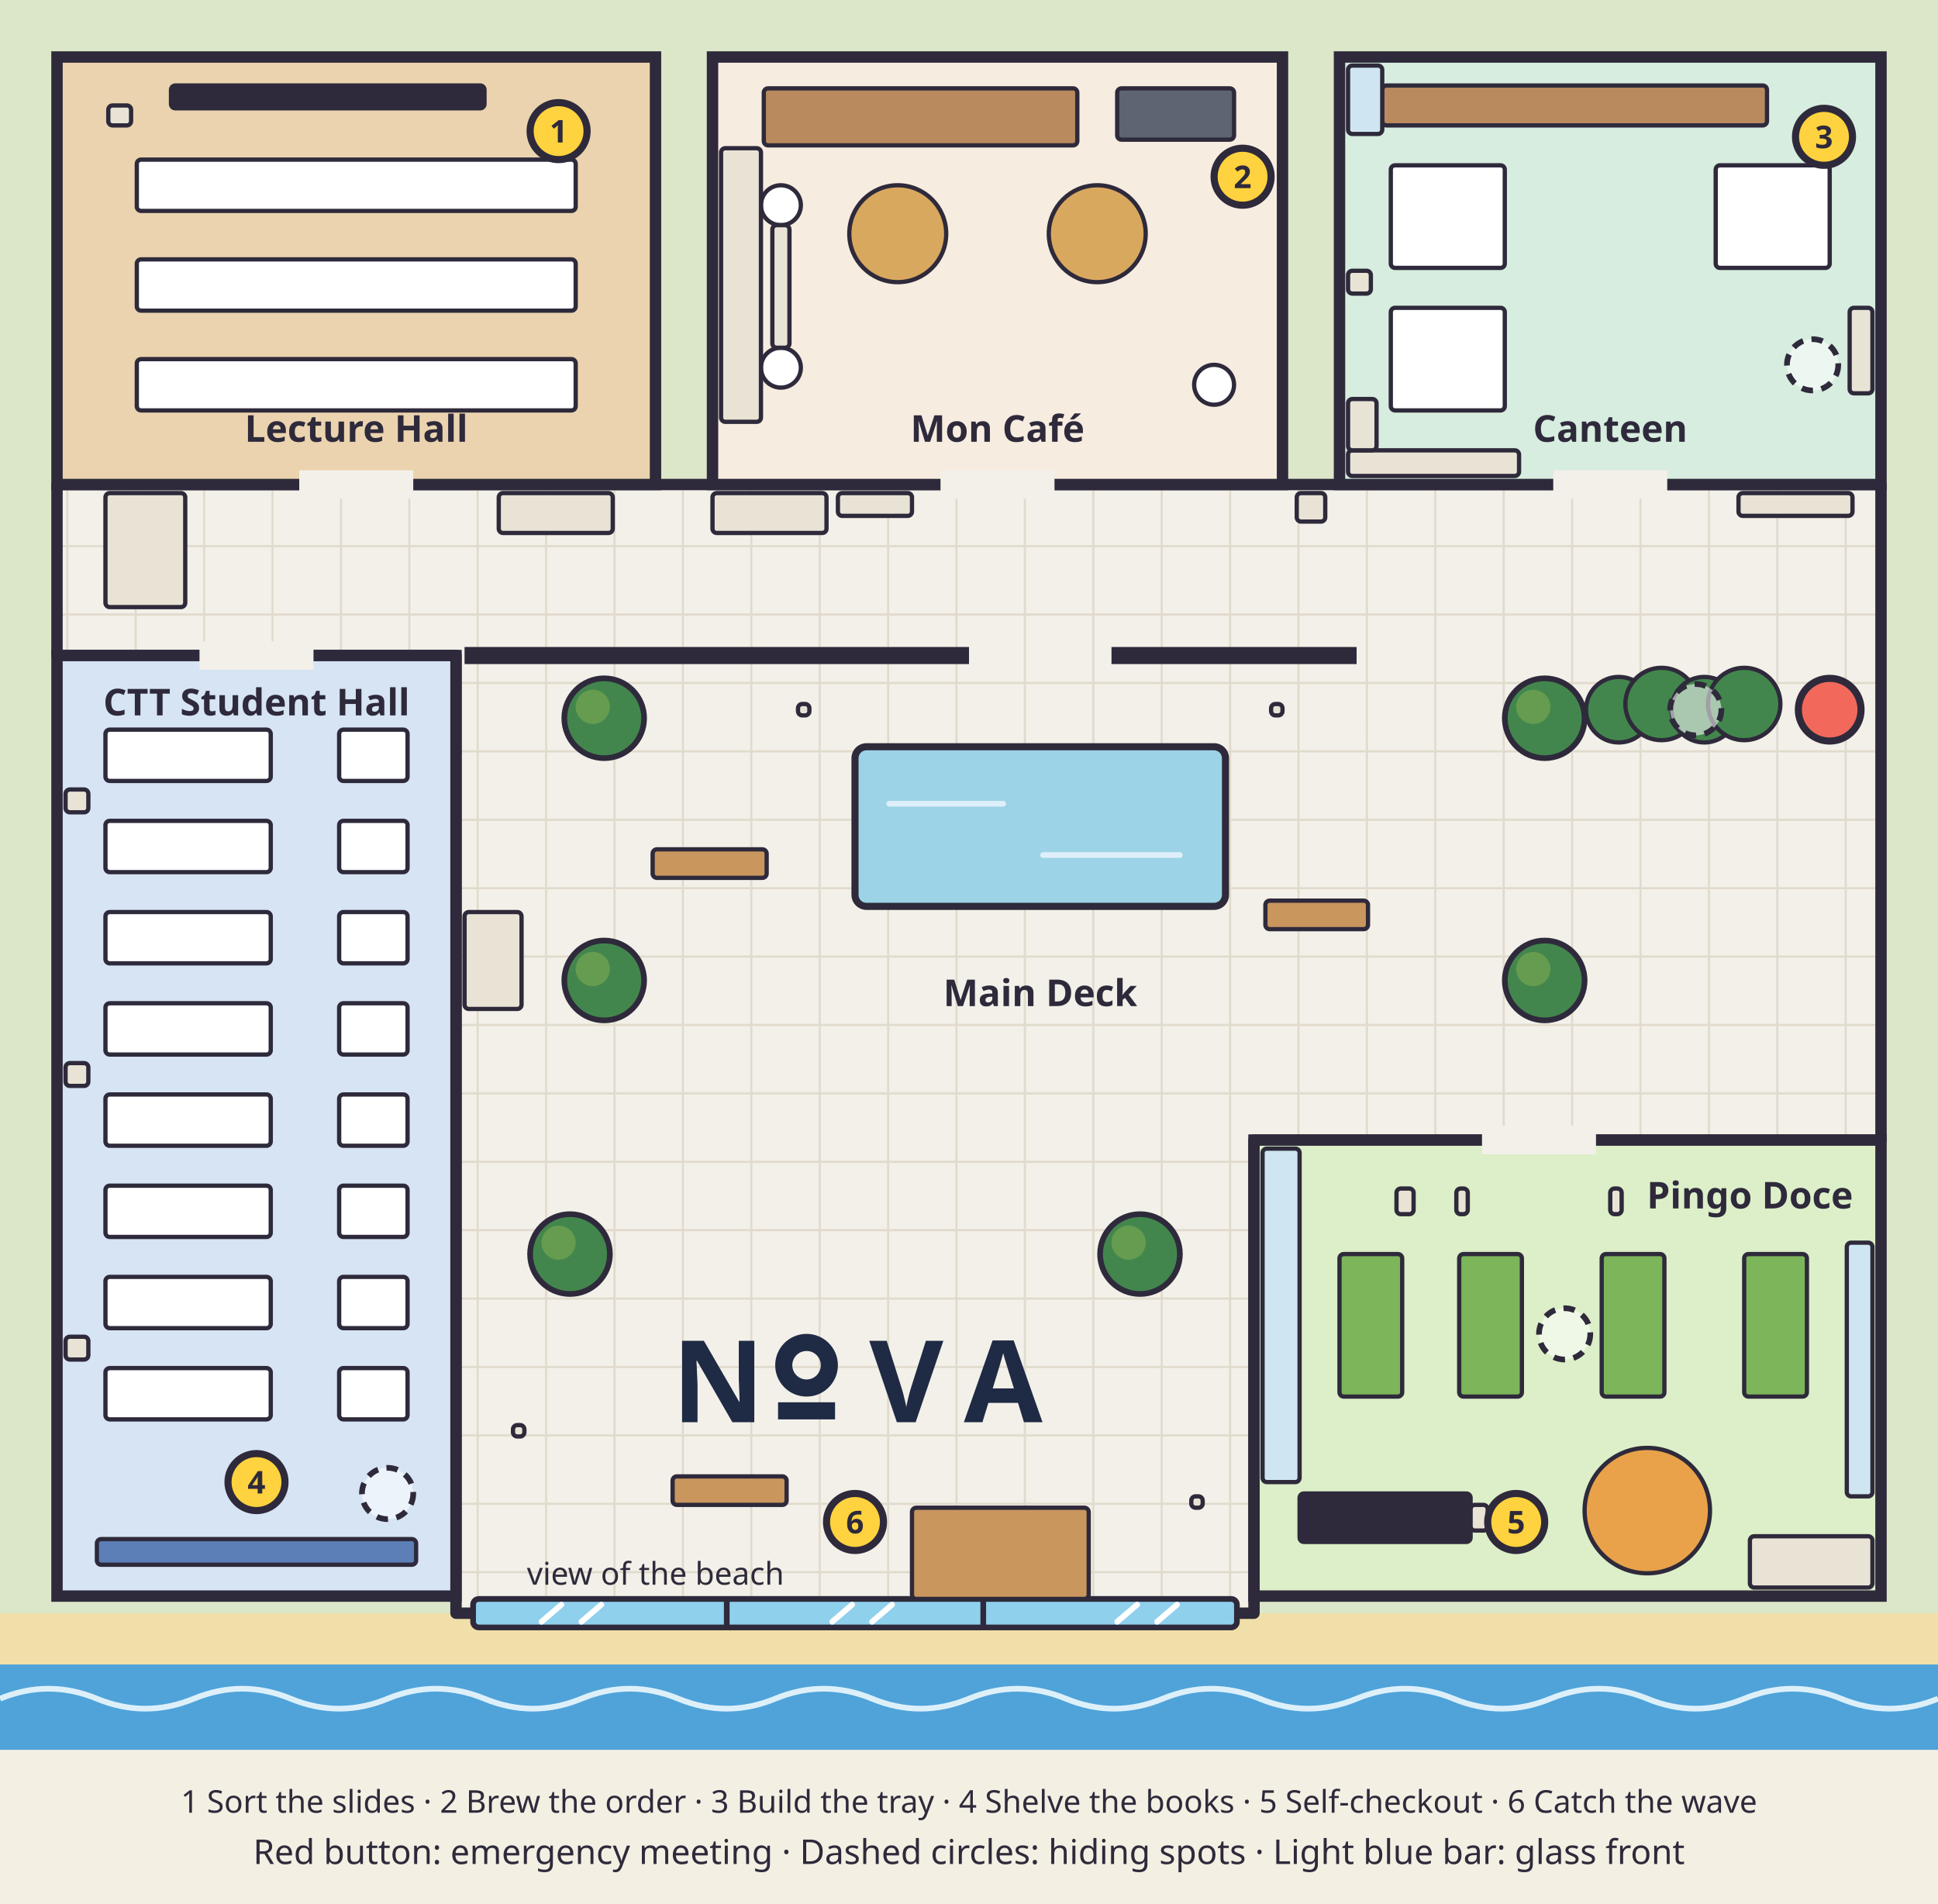
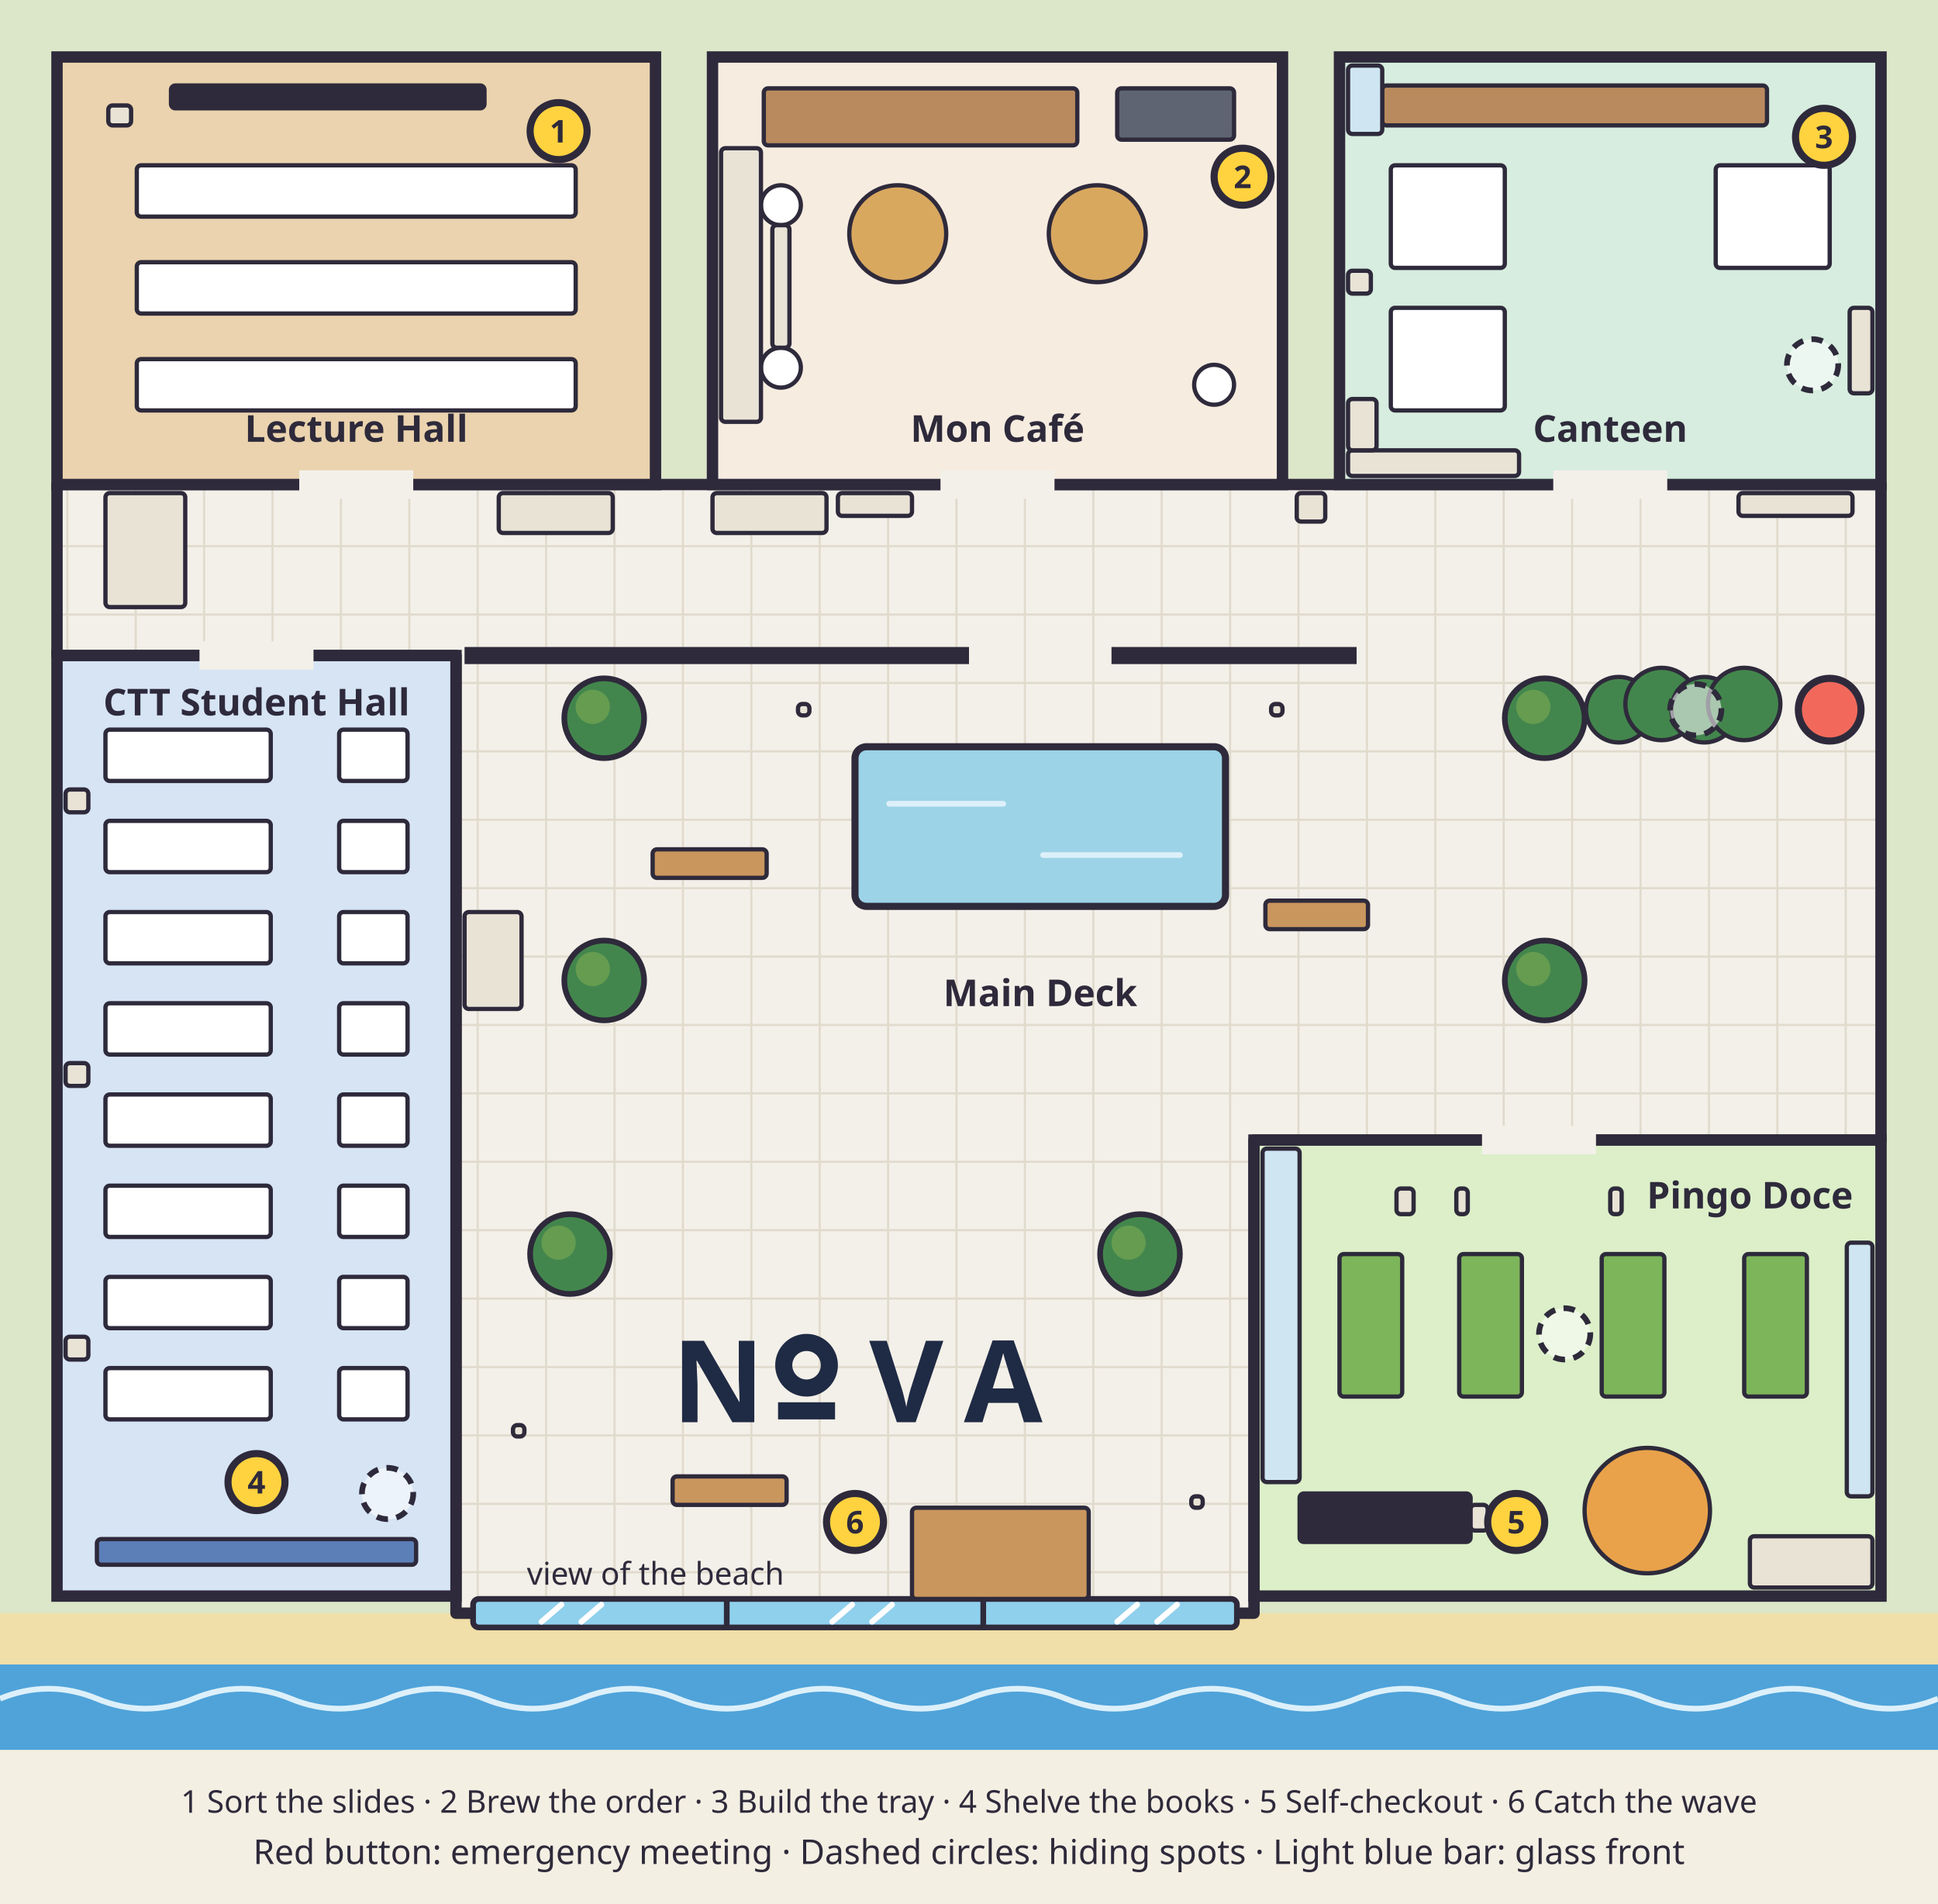
<svg xmlns="http://www.w3.org/2000/svg" viewBox="0 0 680 668" font-family="system-ui, sans-serif">
  <defs>
    <pattern id="paving" width="24" height="24" patternUnits="userSpaceOnUse">
      <rect width="24" height="24" fill="#F3F0E9" />
      <path d="M24 0V24H0" fill="none" stroke="#E1DBCD" stroke-width="1.5" />
    </pattern>
    <g id="tree">
      <circle r="14" fill="#43864D" stroke="#2E2A3B" stroke-width="2" />
      <circle cx="-4" cy="-4" r="6" fill="#659C50" />
    </g>
    <g id="col">
      <circle r="7" fill="#FFFFFF" stroke="#2E2A3B" stroke-width="2.5" />
    </g>
  </defs>
  <rect width="680" height="668" fill="#DCE6C8" />
  <rect x="0" y="566" width="680" height="18" fill="#F0DFA8" />
  <rect x="0" y="584" width="680" height="30" fill="#4FA3D9" />
  <path d="M0 596 q17 -7 34 0 t34 0 t34 0 t34 0 t34 0 t34 0 t34 0 t34 0 t34 0 t34 0 t34 0 t34 0 t34 0 t34 0 t34 0 t34 0 t34 0 t34 0 t34 0 t34 0" fill="none" stroke="#DDF0FA" stroke-width="2" />
  <rect x="0" y="614" width="680" height="54" fill="#F4EFE3" />
  <path d="M20 170 H660 V400 H440 V566 H160 V230 H20 Z" fill="url(#paving)" stroke="#2E2A3B" stroke-width="4" stroke-linejoin="round" />
  <rect x="300" y="262" width="130" height="56" rx="4" fill="#9CD3E6" stroke="#2E2A3B" stroke-width="2.5" />
  <path d="M312 282 h40 M366 300 h48" stroke="#DDF0FA" stroke-width="2" stroke-linecap="round" />
  <use href="#tree" x="212" y="252" />
  <use href="#tree" x="212" y="344" />
  <use href="#tree" x="542" y="252" />
  <use href="#tree" x="542" y="344" />
  <use href="#tree" x="200" y="440" />
  <use href="#tree" x="400" y="440" />
  <g fill="#1F2A44">
    <text x="252" y="499" text-anchor="middle" font-size="40" font-weight="900">N</text>
    <circle cx="283" cy="479" r="8" fill="none" stroke="#1F2A44" stroke-width="6" />
    <rect x="273" y="492" width="20" height="6" />
    <text x="318" y="499" text-anchor="middle" font-size="40" font-weight="900">V</text>
    <text x="352" y="499" text-anchor="middle" font-size="40" font-weight="900">A</text>
  </g>
  <text x="365" y="353" text-anchor="middle" font-size="13" font-weight="700" fill="#2E2A3B">Main Deck</text>
  <text x="230" y="556" text-anchor="middle" font-size="11" fill="#2E2A3B">view of the beach</text>
  <rect x="166" y="561" width="268" height="10" rx="2" fill="#8FD0EC" stroke="#2E2A3B" stroke-width="2" />
  <path d="M190 569 l7 -6 M204 569 l7 -6 M292 569 l7 -6 M306 569 l7 -6 M392 569 l7 -6 M406 569 l7 -6" stroke="#FFFFFF" stroke-width="2" stroke-linecap="round" />
  <path d="M255 561 v10 M345 561 v10" stroke="#2E2A3B" stroke-width="2" />
  <rect x="20" y="20" width="210" height="150" fill="#EAD3AE" stroke="#2E2A3B" stroke-width="4" />
  <rect x="250" y="20" width="200" height="150" fill="#F6ECE0" stroke="#2E2A3B" stroke-width="4" />
  <rect x="470" y="20" width="190" height="150" fill="#D7EDDF" stroke="#2E2A3B" stroke-width="4" />
  <rect x="20" y="230" width="140" height="330" fill="#D6E4F4" stroke="#2E2A3B" stroke-width="4" />
  <rect x="440" y="400" width="220" height="160" fill="#DCEFC8" stroke="#2E2A3B" stroke-width="4" />
  <rect x="163" y="227" width="177" height="6" fill="#2E2A3B" />
  <rect x="390" y="227" width="86" height="6" fill="#2E2A3B" />
  <g stroke="#2E2A3B" stroke-width="1.5">
    <rect x="60" y="30" width="110" height="8" rx="1.5" fill="#2E2A3B" />
    <rect x="38" y="37" width="8" height="7" rx="1.5" fill="#E9E3D6" />
-     <rect x="48" y="56" width="154" height="18" rx="1.5" fill="#FFFFFF" />
-     <rect x="48" y="91" width="154" height="18" rx="1.5" fill="#FFFFFF" />
+     <rect x="48" y="58" width="154" height="18" rx="1.5" fill="#FFFFFF" />
+     <rect x="48" y="92" width="154" height="18" rx="1.5" fill="#FFFFFF" />
    <rect x="48" y="126" width="154" height="18" rx="1.5" fill="#FFFFFF" />
    <rect x="268" y="31" width="110" height="20" rx="1.5" fill="#B98A5E" />
    <rect x="392" y="31" width="41" height="18" rx="1.5" fill="#5E6472" />
    <circle cx="274" cy="72" r="7" fill="#FFFFFF" />
    <circle cx="274" cy="129" r="7" fill="#FFFFFF" />
    <circle cx="426" cy="135" r="7" fill="#FFFFFF" />
    <circle cx="315" cy="82" r="17" fill="#D9A85F" />
    <circle cx="385" cy="82" r="17" fill="#D9A85F" />
    <rect x="253" y="52" width="14" height="96" rx="1.5" fill="#E9E3D6" />
    <rect x="271" y="79" width="6" height="43" rx="1.5" fill="#E9E3D6" />
    <rect x="485" y="30" width="135" height="14" rx="1.5" fill="#B98A5E" />
    <rect x="488" y="58" width="40" height="36" rx="1.5" fill="#FFFFFF" />
    <rect x="602" y="58" width="40" height="36" rx="1.5" fill="#FFFFFF" />
    <rect x="488" y="108" width="40" height="36" rx="1.5" fill="#FFFFFF" />
    <rect x="473" y="158" width="60" height="9" rx="1.5" fill="#E9E3D6" />
    <rect x="473" y="23" width="12" height="24" rx="1.5" fill="#CFE6F2" />
    <rect x="473" y="95" width="8" height="8" rx="1.5" fill="#E9E3D6" />
    <rect x="649" y="108" width="8" height="30" rx="1.5" fill="#E9E3D6" />
    <rect x="473" y="140" width="10" height="18" rx="1.5" fill="#E9E3D6" />
    <rect x="37" y="256" width="58" height="18" rx="1.5" fill="#FFFFFF" />
    <rect x="37" y="288" width="58" height="18" rx="1.5" fill="#FFFFFF" />
    <rect x="37" y="320" width="58" height="18" rx="1.5" fill="#FFFFFF" />
    <rect x="37" y="352" width="58" height="18" rx="1.5" fill="#FFFFFF" />
    <rect x="37" y="384" width="58" height="18" rx="1.5" fill="#FFFFFF" />
    <rect x="37" y="416" width="58" height="18" rx="1.5" fill="#FFFFFF" />
    <rect x="37" y="448" width="58" height="18" rx="1.5" fill="#FFFFFF" />
    <rect x="37" y="480" width="58" height="18" rx="1.5" fill="#FFFFFF" />
    <rect x="34" y="540" width="112" height="9" rx="1.5" fill="#5C7FB8" />
    <rect x="119" y="256" width="24" height="18" rx="1.5" fill="#FFFFFF" />
    <rect x="119" y="288" width="24" height="18" rx="1.5" fill="#FFFFFF" />
    <rect x="119" y="320" width="24" height="18" rx="1.5" fill="#FFFFFF" />
    <rect x="119" y="352" width="24" height="18" rx="1.5" fill="#FFFFFF" />
    <rect x="119" y="384" width="24" height="18" rx="1.5" fill="#FFFFFF" />
    <rect x="119" y="416" width="24" height="18" rx="1.5" fill="#FFFFFF" />
    <rect x="119" y="448" width="24" height="18" rx="1.5" fill="#FFFFFF" />
    <rect x="119" y="480" width="24" height="18" rx="1.5" fill="#FFFFFF" />
    <rect x="23" y="277" width="8" height="8" rx="1.5" fill="#E9E3D6" />
    <rect x="23" y="373" width="8" height="8" rx="1.5" fill="#E9E3D6" />
    <rect x="23" y="469" width="8" height="8" rx="1.5" fill="#E9E3D6" />
    <rect x="470" y="440" width="22" height="50" rx="1.5" fill="#7DB55A" />
    <rect x="512" y="440" width="22" height="50" rx="1.5" fill="#7DB55A" />
    <rect x="562" y="440" width="22" height="50" rx="1.5" fill="#7DB55A" />
    <rect x="612" y="440" width="22" height="50" rx="1.5" fill="#7DB55A" />
    <rect x="456" y="524" width="60" height="17" rx="1.5" fill="#2E2A3B" />
    <rect x="511" y="417" width="4" height="9" rx="1.5" fill="#E9E3D6" />
    <rect x="565" y="417" width="4" height="9" rx="1.5" fill="#E9E3D6" />
    <rect x="443" y="403" width="13" height="117" rx="1.5" fill="#CFE6F2" />
    <rect x="648" y="436" width="9" height="89" rx="1.5" fill="#CFE6F2" />
    <circle cx="578" cy="530" r="22" fill="#E9A24A" />
    <rect x="614" y="539" width="43" height="18" rx="1.5" fill="#E9E3D6" />
    <rect x="490" y="417" width="6" height="9" rx="1.5" fill="#E9E3D6" />
    <rect x="516" y="528" width="6" height="9" rx="1.5" fill="#E9E3D6" />
    <rect x="37" y="173" width="28" height="40" rx="1.5" fill="#E9E3D6" />
    <rect x="175" y="173" width="40" height="14" rx="1.5" fill="#E9E3D6" />
    <rect x="294" y="173" width="26" height="8" rx="1.5" fill="#E9E3D6" />
    <rect x="250" y="173" width="40" height="14" rx="1.5" fill="#E9E3D6" />
    <rect x="455" y="173" width="10" height="10" rx="1.5" fill="#E9E3D6" />
    <rect x="610" y="173" width="40" height="8" rx="1.5" fill="#E9E3D6" />
    <rect x="229" y="298" width="40" height="10" rx="1.5" fill="#C9965E" />
    <rect x="444" y="316" width="36" height="10" rx="1.5" fill="#C9965E" />
    <rect x="236" y="518" width="40" height="10" rx="1.5" fill="#C9965E" />
    <rect x="280" y="247" width="4" height="4" rx="1.5" fill="#E9E3D6" />
    <rect x="446" y="247" width="4" height="4" rx="1.5" fill="#E9E3D6" />
    <rect x="180" y="500" width="4" height="4" rx="1.5" fill="#E9E3D6" />
    <rect x="418" y="525" width="4" height="4" rx="1.5" fill="#E9E3D6" />
    <rect x="163" y="320" width="20" height="34" rx="1.5" fill="#E9E3D6" />
    <rect x="320" y="529" width="62" height="32" rx="1.5" fill="#C9965E" />
  </g>
  <text x="125" y="155" text-anchor="middle" font-size="13" font-weight="700" fill="#2E2A3B">Lecture Hall</text>
  <text x="350" y="155" text-anchor="middle" font-size="13" font-weight="700" fill="#2E2A3B">Mon Café</text>
  <text x="565" y="155" text-anchor="middle" font-size="13" font-weight="700" fill="#2E2A3B">Canteen</text>
  <text x="90" y="251" text-anchor="middle" font-size="13" font-weight="700" fill="#2E2A3B">CTT Student Hall</text>
  <text x="614" y="424" text-anchor="middle" font-size="13" font-weight="700" fill="#2E2A3B">Pingo Doce</text>
  <g fill="#F3F0E9">
    <rect x="105" y="165" width="40" height="10" />
    <rect x="330" y="165" width="40" height="10" />
    <rect x="545" y="165" width="40" height="10" />
    <rect x="70" y="225" width="40" height="10" />
    <rect x="520" y="395" width="40" height="10" />
  </g>
  <g fill="#43864D" stroke="#2E2A3B" stroke-width="1.5">
    <circle cx="568" cy="249" r="11.5" />
    <circle cx="583" cy="247" r="12.7" />
    <circle cx="598" cy="249" r="11.5" />
    <circle cx="612" cy="247" r="12.7" />
  </g>
  <g fill="#FFFFFF" fill-opacity="0.55" stroke="#2E2A3B" stroke-width="2" stroke-dasharray="4 3">
    <circle cx="595" cy="249" r="9" />
    <circle cx="549" cy="468" r="9" />
    <circle cx="136" cy="524" r="9" />
    <circle cx="636" cy="128" r="9" />
  </g>
  <circle cx="642" cy="249" r="11" fill="#F2695C" stroke="#2E2A3B" stroke-width="2.5" />
  <g font-size="11" font-weight="700" fill="#2E2A3B" text-anchor="middle">
    <circle cx="196" cy="46" r="10" fill="#FFD23F" stroke="#2E2A3B" stroke-width="2.5" />
    <text x="196" y="50">1</text>
    <circle cx="436" cy="62" r="10" fill="#FFD23F" stroke="#2E2A3B" stroke-width="2.5" />
    <text x="436" y="66">2</text>
    <circle cx="640" cy="48" r="10" fill="#FFD23F" stroke="#2E2A3B" stroke-width="2.5" />
    <text x="640" y="52">3</text>
    <circle cx="90" cy="520" r="10" fill="#FFD23F" stroke="#2E2A3B" stroke-width="2.5" />
    <text x="90" y="524">4</text>
    <circle cx="532" cy="534" r="10" fill="#FFD23F" stroke="#2E2A3B" stroke-width="2.5" />
    <text x="532" y="538">5</text>
    <circle cx="300" cy="534" r="10" fill="#FFD23F" stroke="#2E2A3B" stroke-width="2.5" />
    <text x="300" y="538">6</text>
  </g>
  <text x="340" y="636" text-anchor="middle" font-size="11" fill="#2E2A3B">1 Sort the slides · 2 Brew the order · 3 Build the tray · 4 Shelve the books · 5 Self-checkout · 6 Catch the wave</text>
  <text x="340" y="654" text-anchor="middle" font-size="12" fill="#2E2A3B">Red button: emergency meeting · Dashed circles: hiding spots · Light blue bar: glass front</text>
</svg>
